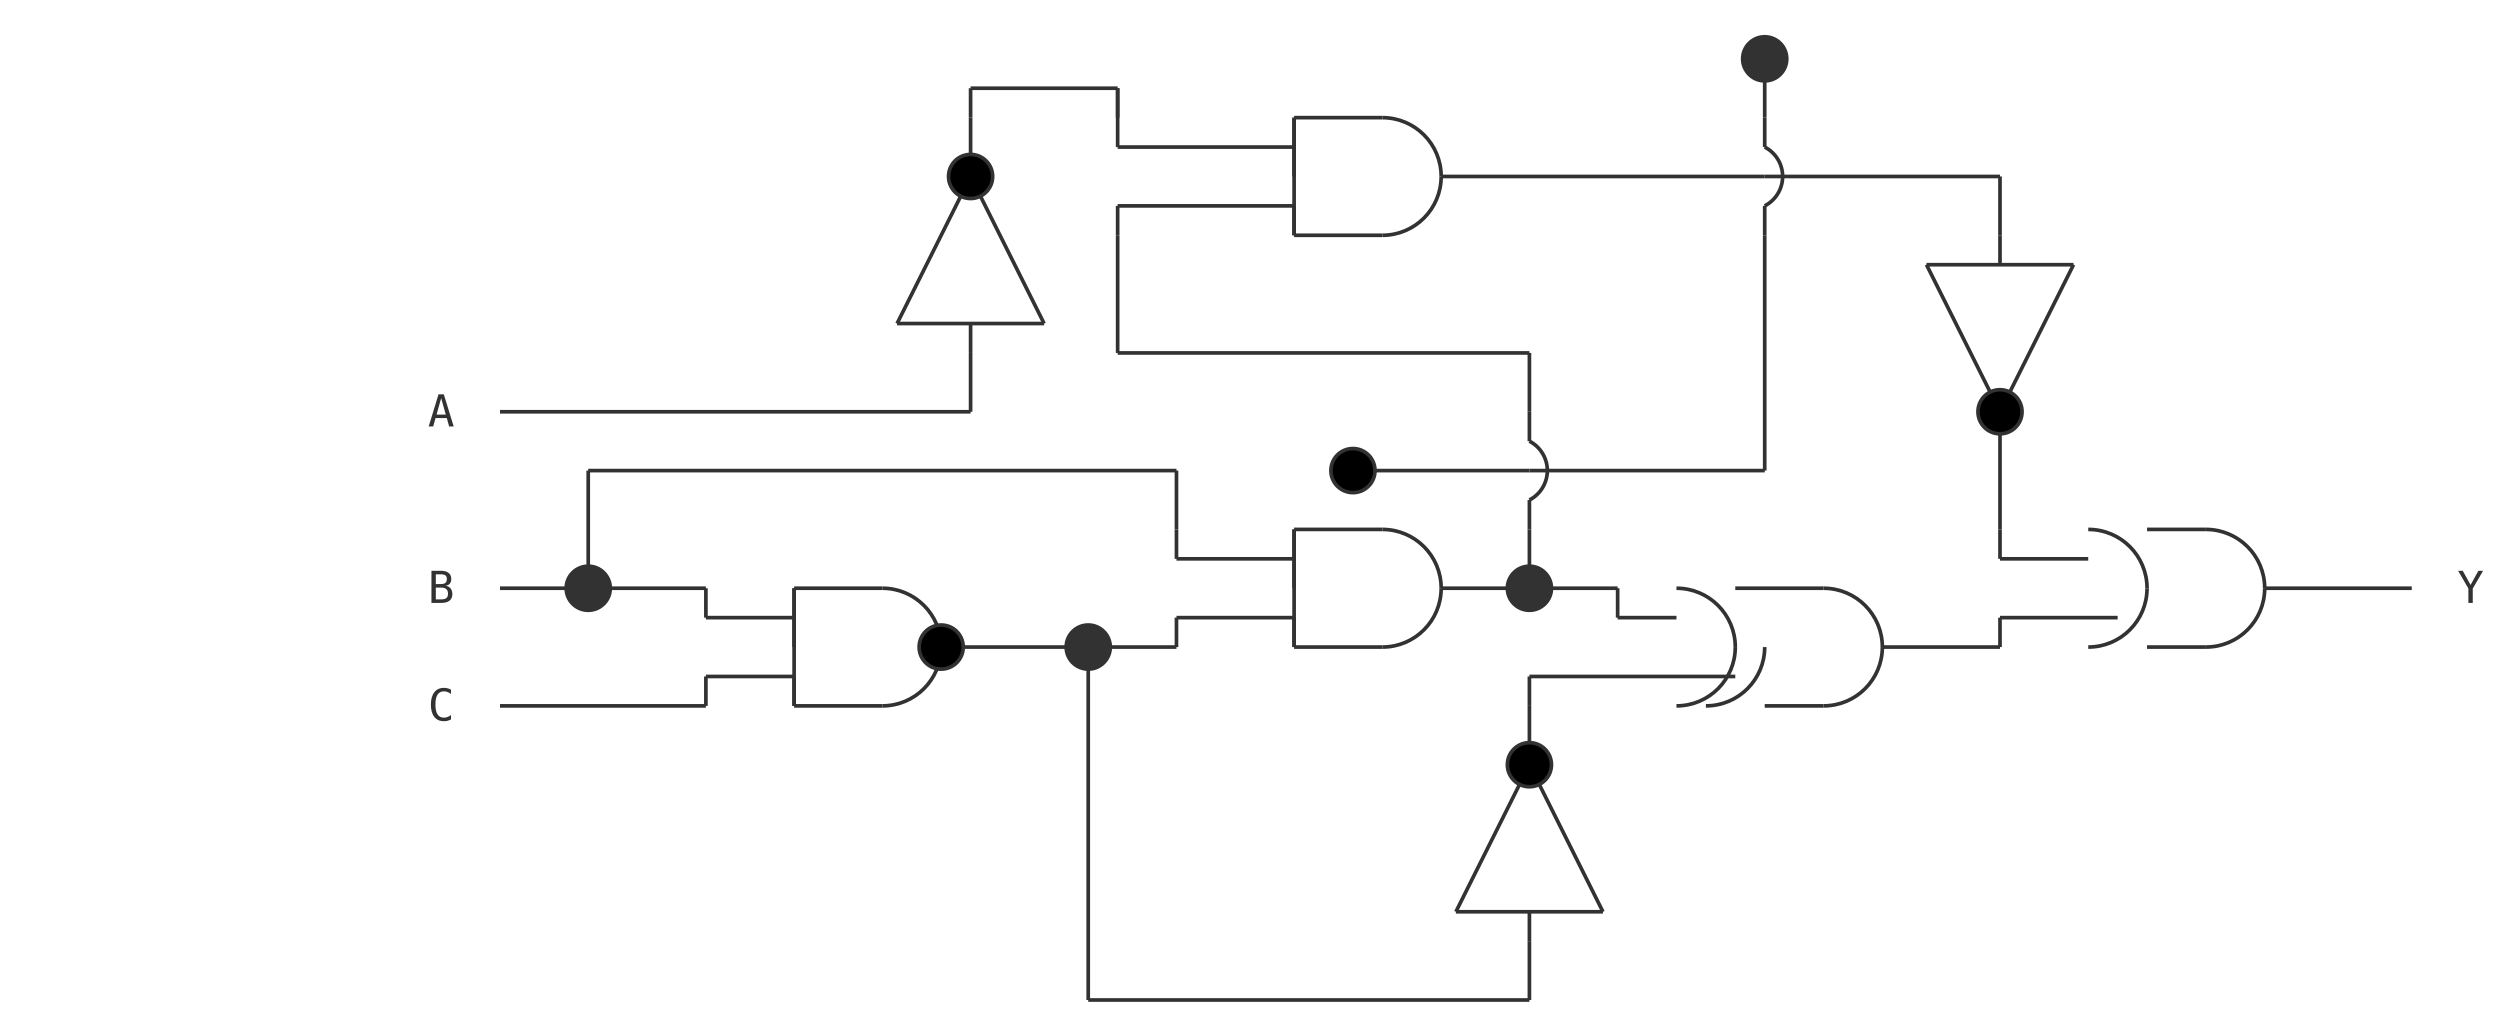
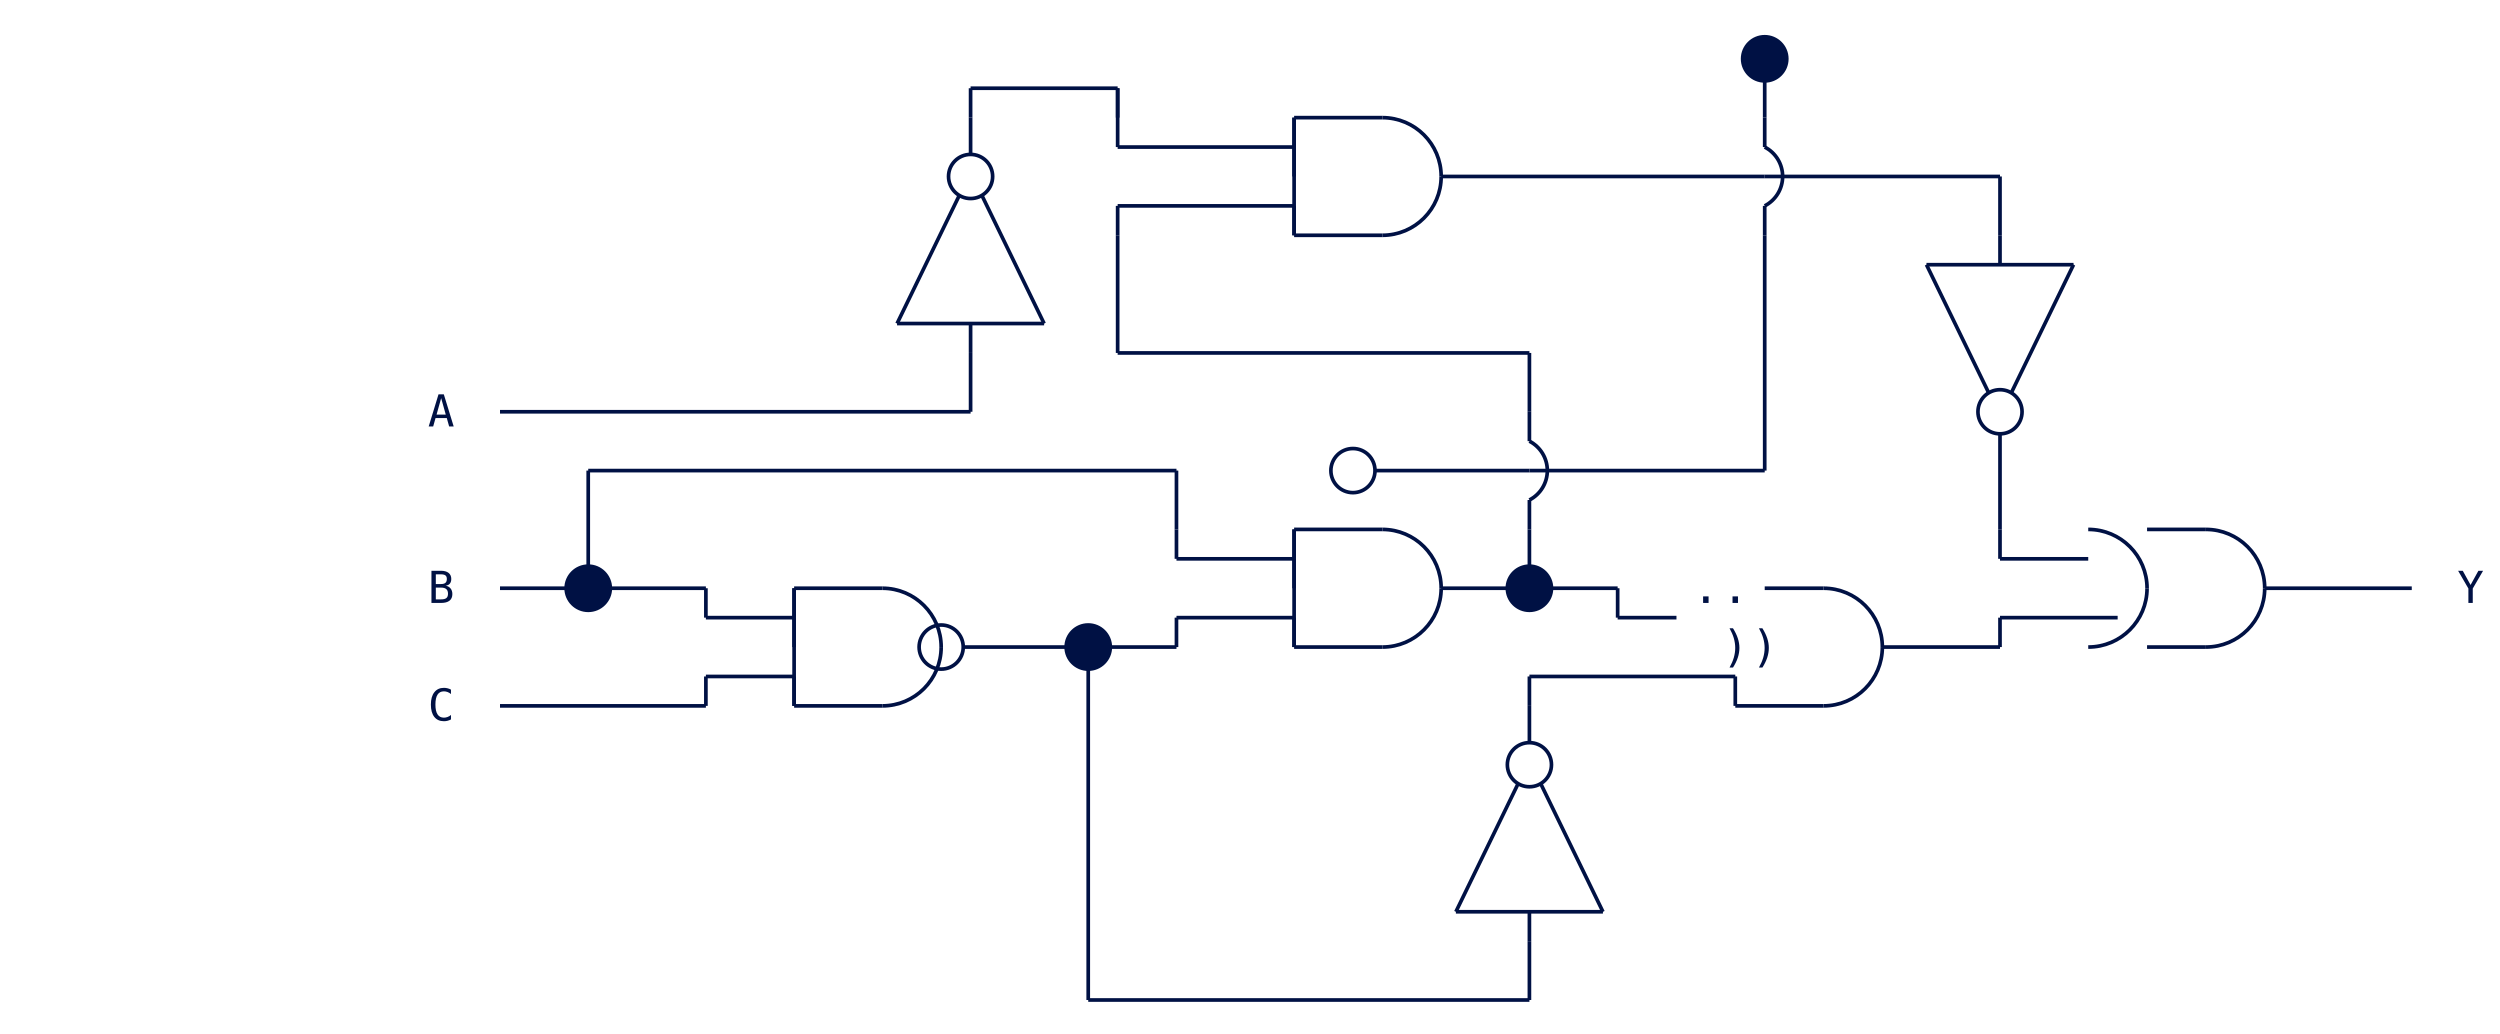
- <svg xmlns="http://www.w3.org/2000/svg" class="diagram" version="1.1" height="281" width="680" font-family="Menlo,Lucida Console,monospace">
+ <svg xmlns="http://www.w3.org/2000/svg" version="1.1" height="281" width="680" font-family="Menlo,Lucida Console,monospace">
  <style type="text/css">
svg {
-    color: #323232;
+    color: #014;
}
@media (prefers-color-scheme: dark) {
-      svg {
-    color: #C8C8C8;
-      }
+    svg {
+       color: #EDF;
+    }
}
</style>
  <g transform="translate(8,16)">
    <path d="M 344,16 L 368,16" fill="none" stroke="currentColor" />
    <path d="M 384,32 L 472,32" fill="none" stroke="currentColor" />
    <path d="M 472,32 L 536,32" fill="none" stroke="currentColor" />
    <path d="M 344,48 L 368,48" fill="none" stroke="currentColor" />
    <path d="M 296,80 L 408,80" fill="none" stroke="currentColor" />
    <path d="M 128,96 L 256,96" fill="none" stroke="currentColor" />
    <path d="M 152,112 L 312,112" fill="none" stroke="currentColor" />
-     <path d="M 360,112 L 408,112" fill="none" stroke="currentColor" />
+     <path d="M 366,112 L 408,112" fill="none" stroke="currentColor" />
    <path d="M 408,112 L 472,112" fill="none" stroke="currentColor" />
    <path d="M 344,128 L 368,128" fill="none" stroke="currentColor" />
    <path d="M 576,128 L 592,128" fill="none" stroke="currentColor" />
    <path d="M 128,144 L 152,144" fill="none" stroke="currentColor" />
    <path d="M 152,144 L 184,144" fill="none" stroke="currentColor" />
    <path d="M 208,144 L 232,144" fill="none" stroke="currentColor" />
    <path d="M 384,144 L 408,144" fill="none" stroke="currentColor" />
    <path d="M 408,144 L 432,144" fill="none" stroke="currentColor" />
-     <path d="M 464,144 L 488,144" fill="none" stroke="currentColor" />
+     <path d="M 472,144 L 488,144" fill="none" stroke="currentColor" />
    <path d="M 608,144 L 648,144" fill="none" stroke="currentColor" />
-     <path d="M 248,160 L 288,160" fill="none" stroke="currentColor" />
+     <path d="M 254,160 L 288,160" fill="none" stroke="currentColor" />
    <path d="M 288,160 L 312,160" fill="none" stroke="currentColor" />
    <path d="M 344,160 L 368,160" fill="none" stroke="currentColor" />
    <path d="M 504,160 L 536,160" fill="none" stroke="currentColor" />
    <path d="M 576,160 L 592,160" fill="none" stroke="currentColor" />
    <path d="M 128,176 L 184,176" fill="none" stroke="currentColor" />
    <path d="M 208,176 L 232,176" fill="none" stroke="currentColor" />
-     <path d="M 472,176 L 488,176" fill="none" stroke="currentColor" />
+     <path d="M 464,176 L 488,176" fill="none" stroke="currentColor" />
    <path d="M 288,256 L 408,256" fill="none" stroke="currentColor" />
    <path d="M 256,8 L 296,8" fill="none" stroke="currentColor" />
    <path d="M 296,24 L 344,24" fill="none" stroke="currentColor" />
    <path d="M 296,40 L 344,40" fill="none" stroke="currentColor" />
    <path d="M 516,56 L 536,56" fill="none" stroke="currentColor" />
    <path d="M 536,56 L 556,56" fill="none" stroke="currentColor" />
    <path d="M 236,72 L 276,72" fill="none" stroke="currentColor" />
    <path d="M 312,136 L 344,136" fill="none" stroke="currentColor" />
    <path d="M 536,136 L 560,136" fill="none" stroke="currentColor" />
    <path d="M 184,152 L 208,152" fill="none" stroke="currentColor" />
    <path d="M 312,152 L 344,152" fill="none" stroke="currentColor" />
    <path d="M 432,152 L 448,152" fill="none" stroke="currentColor" />
    <path d="M 536,152 L 568,152" fill="none" stroke="currentColor" />
    <path d="M 184,168 L 208,168" fill="none" stroke="currentColor" />
    <path d="M 408,168 L 464,168" fill="none" stroke="currentColor" />
    <path d="M 388,232 L 428,232" fill="none" stroke="currentColor" />
    <path d="M 152,112 L 152,144" fill="none" stroke="currentColor" />
    <path d="M 208,144 L 208,176" fill="none" stroke="currentColor" />
-     <path d="M 256,16 L 256,32" fill="none" stroke="currentColor" />
+     <path d="M 256,16 L 256,26" fill="none" stroke="currentColor" />
    <path d="M 256,80 L 256,96" fill="none" stroke="currentColor" />
    <path d="M 288,160 L 288,256" fill="none" stroke="currentColor" />
    <path d="M 296,8 L 296,24" fill="none" stroke="currentColor" />
    <path d="M 296,48 L 296,80" fill="none" stroke="currentColor" />
    <path d="M 312,112 L 312,128" fill="none" stroke="currentColor" />
    <path d="M 344,16 L 344,48" fill="none" stroke="currentColor" />
    <path d="M 344,128 L 344,160" fill="none" stroke="currentColor" />
    <path d="M 408,80 L 408,96" fill="none" stroke="currentColor" />
    <path d="M 408,128 L 408,144" fill="none" stroke="currentColor" />
-     <path d="M 408,176 L 408,192" fill="none" stroke="currentColor" />
+     <path d="M 408,176 L 408,186" fill="none" stroke="currentColor" />
    <path d="M 408,240 L 408,256" fill="none" stroke="currentColor" />
    <path d="M 472,0 L 472,16" fill="none" stroke="currentColor" />
    <path d="M 472,48 L 472,112" fill="none" stroke="currentColor" />
    <path d="M 536,32 L 536,48" fill="none" stroke="currentColor" />
-     <path d="M 536,96 L 536,128" fill="none" stroke="currentColor" />
-     <path d="M 236,72 L 256,32" fill="none" stroke="currentColor" />
-     <path d="M 388,232 L 408,192" fill="none" stroke="currentColor" />
-     <path d="M 536,96 L 556,56" fill="none" stroke="currentColor" />
-     <path d="M 256,32 L 276,72" fill="none" stroke="currentColor" />
-     <path d="M 408,192 L 428,232" fill="none" stroke="currentColor" />
-     <path d="M 516,56 L 536,96" fill="none" stroke="currentColor" />
+     <path d="M 536,102 L 536,128" fill="none" stroke="currentColor" />
+     <path d="M 236,72 L 253,37" fill="none" stroke="currentColor" />
+     <path d="M 388,232 L 405,197" fill="none" stroke="currentColor" />
+     <path d="M 539,91 L 556,56" fill="none" stroke="currentColor" />
+     <path d="M 259,37 L 276,72" fill="none" stroke="currentColor" />
+     <path d="M 411,197 L 428,232" fill="none" stroke="currentColor" />
+     <path d="M 516,56 L 533,91" fill="none" stroke="currentColor" />
    <path d="M 184,144 L 184,152" fill="none" stroke="currentColor" />
    <path d="M 184,168 L 184,176" fill="none" stroke="currentColor" />
    <path d="M 208,144 L 208,152" fill="none" stroke="currentColor" />
    <path d="M 208,152 L 208,160" fill="none" stroke="currentColor" />
    <path d="M 208,168 L 208,176" fill="none" stroke="currentColor" />
    <path d="M 256,8 L 256,16" fill="none" stroke="currentColor" />
    <path d="M 256,72 L 256,80" fill="none" stroke="currentColor" />
    <path d="M 296,8 L 296,16" fill="none" stroke="currentColor" />
    <path d="M 296,40 L 296,48" fill="none" stroke="currentColor" />
    <path d="M 312,128 L 312,136" fill="none" stroke="currentColor" />
    <path d="M 312,152 L 312,160" fill="none" stroke="currentColor" />
    <path d="M 344,16 L 344,24" fill="none" stroke="currentColor" />
    <path d="M 344,24 L 344,32" fill="none" stroke="currentColor" />
    <path d="M 344,40 L 344,48" fill="none" stroke="currentColor" />
    <path d="M 344,128 L 344,136" fill="none" stroke="currentColor" />
    <path d="M 344,136 L 344,144" fill="none" stroke="currentColor" />
    <path d="M 344,152 L 344,160" fill="none" stroke="currentColor" />
    <path d="M 408,168 L 408,176" fill="none" stroke="currentColor" />
    <path d="M 408,232 L 408,240" fill="none" stroke="currentColor" />
    <path d="M 432,144 L 432,152" fill="none" stroke="currentColor" />
+     <path d="M 464,168 L 464,176" fill="none" stroke="currentColor" />
    <path d="M 536,48 L 536,56" fill="none" stroke="currentColor" />
    <path d="M 536,128 L 536,136" fill="none" stroke="currentColor" />
    <path d="M 536,152 L 536,160" fill="none" stroke="currentColor" />
    <path d="M 368,16 A 16,16 0 0,1 384,32" fill="none" stroke="currentColor" />
    <path d="M 384,32 A 16,16 0 0,1 368,48" fill="none" stroke="currentColor" />
    <path d="M 368,128 A 16,16 0 0,1 384,144" fill="none" stroke="currentColor" />
    <path d="M 560,128 A 16,16 0 0,1 576,144" fill="none" stroke="currentColor" />
    <path d="M 592,128 A 16,16 0 0,1 608,144" fill="none" stroke="currentColor" />
    <path d="M 232,144 A 16,16 0 0,1 248,160" fill="none" stroke="currentColor" />
-     <path d="M 448,144 A 16,16 0 0,1 464,160" fill="none" stroke="currentColor" />
    <path d="M 488,144 A 16,16 0 0,1 504,160" fill="none" stroke="currentColor" />
    <path d="M 384,144 A 16,16 0 0,1 368,160" fill="none" stroke="currentColor" />
    <path d="M 576,144 A 16,16 0 0,1 560,160" fill="none" stroke="currentColor" />
    <path d="M 608,144 A 16,16 0 0,1 592,160" fill="none" stroke="currentColor" />
    <path d="M 248,160 A 16,16 0 0,1 232,176" fill="none" stroke="currentColor" />
-     <path d="M 464,160 A 16,16 0 0,1 448,176" fill="none" stroke="currentColor" />
-     <path d="M 472,160 A 16,16 0 0,1 456,176" fill="none" stroke="currentColor" />
    <path d="M 504,160 A 16,16 0 0,1 488,176" fill="none" stroke="currentColor" />
    <circle cx="152" cy="144" r="6" stroke="currentColor" fill="currentColor" />
-     <circle cx="248" cy="160" r="6" stroke="currentColor" fill="invert(currentColor)" />
-     <circle cx="256" cy="32" r="6" stroke="currentColor" fill="invert(currentColor)" />
+     <circle cx="248" cy="160" r="6" stroke="currentColor" fill="none" />
+     <circle cx="256" cy="32" r="6" stroke="currentColor" fill="none" />
    <circle cx="288" cy="160" r="6" stroke="currentColor" fill="currentColor" />
-     <circle cx="360" cy="112" r="6" stroke="currentColor" fill="invert(currentColor)" />
+     <circle cx="360" cy="112" r="6" stroke="currentColor" fill="none" />
    <circle cx="408" cy="144" r="6" stroke="currentColor" fill="currentColor" />
-     <circle cx="408" cy="192" r="6" stroke="currentColor" fill="invert(currentColor)" />
+     <circle cx="408" cy="192" r="6" stroke="currentColor" fill="none" />
    <circle cx="472" cy="0" r="6" stroke="currentColor" fill="currentColor" />
-     <circle cx="536" cy="96" r="6" stroke="currentColor" fill="invert(currentColor)" />
+     <circle cx="536" cy="96" r="6" stroke="currentColor" fill="none" />
    <path d="M 472,16 L 472,24" fill="none" stroke="currentColor" />
    <path d="M 472,40 L 472,48" fill="none" stroke="currentColor" />
    <path d="M 472,24 A 9,9 0 0,1 472,40" fill="none" stroke="currentColor" />
    <path d="M 408,96 L 408,104" fill="none" stroke="currentColor" />
    <path d="M 408,120 L 408,128" fill="none" stroke="currentColor" />
    <path d="M 408,104 A 9,9 0 0,1 408,120" fill="none" stroke="currentColor" />
-     <text text-anchor="middle" x="112" y="100" fill="currentColor" style="font-size:1em">A</text>
-     <text text-anchor="middle" x="112" y="148" fill="currentColor" style="font-size:1em">B</text>
-     <text text-anchor="middle" x="112" y="180" fill="currentColor" style="font-size:1em">C</text>
-     <text text-anchor="middle" x="664" y="148" fill="currentColor" style="font-size:1em">Y</text>
+     <style>
+   text {
+        text-anchor: middle;
+        font-family: "Menlo","Lucida Console","monospace";
+        fill: currentColor;
+        font-size: 1em;
+   }
+ </style>
+     <text x="112" y="100">A</text>
+     <text x="112" y="148">B</text>
+     <text x="456" y="148">.</text>
+     <text x="464" y="148">.</text>
+     <text x="664" y="148">Y</text>
+     <text x="464" y="164">)</text>
+     <text x="472" y="164">)</text>
+     <text x="112" y="180">C</text>
  </g>
</svg>
